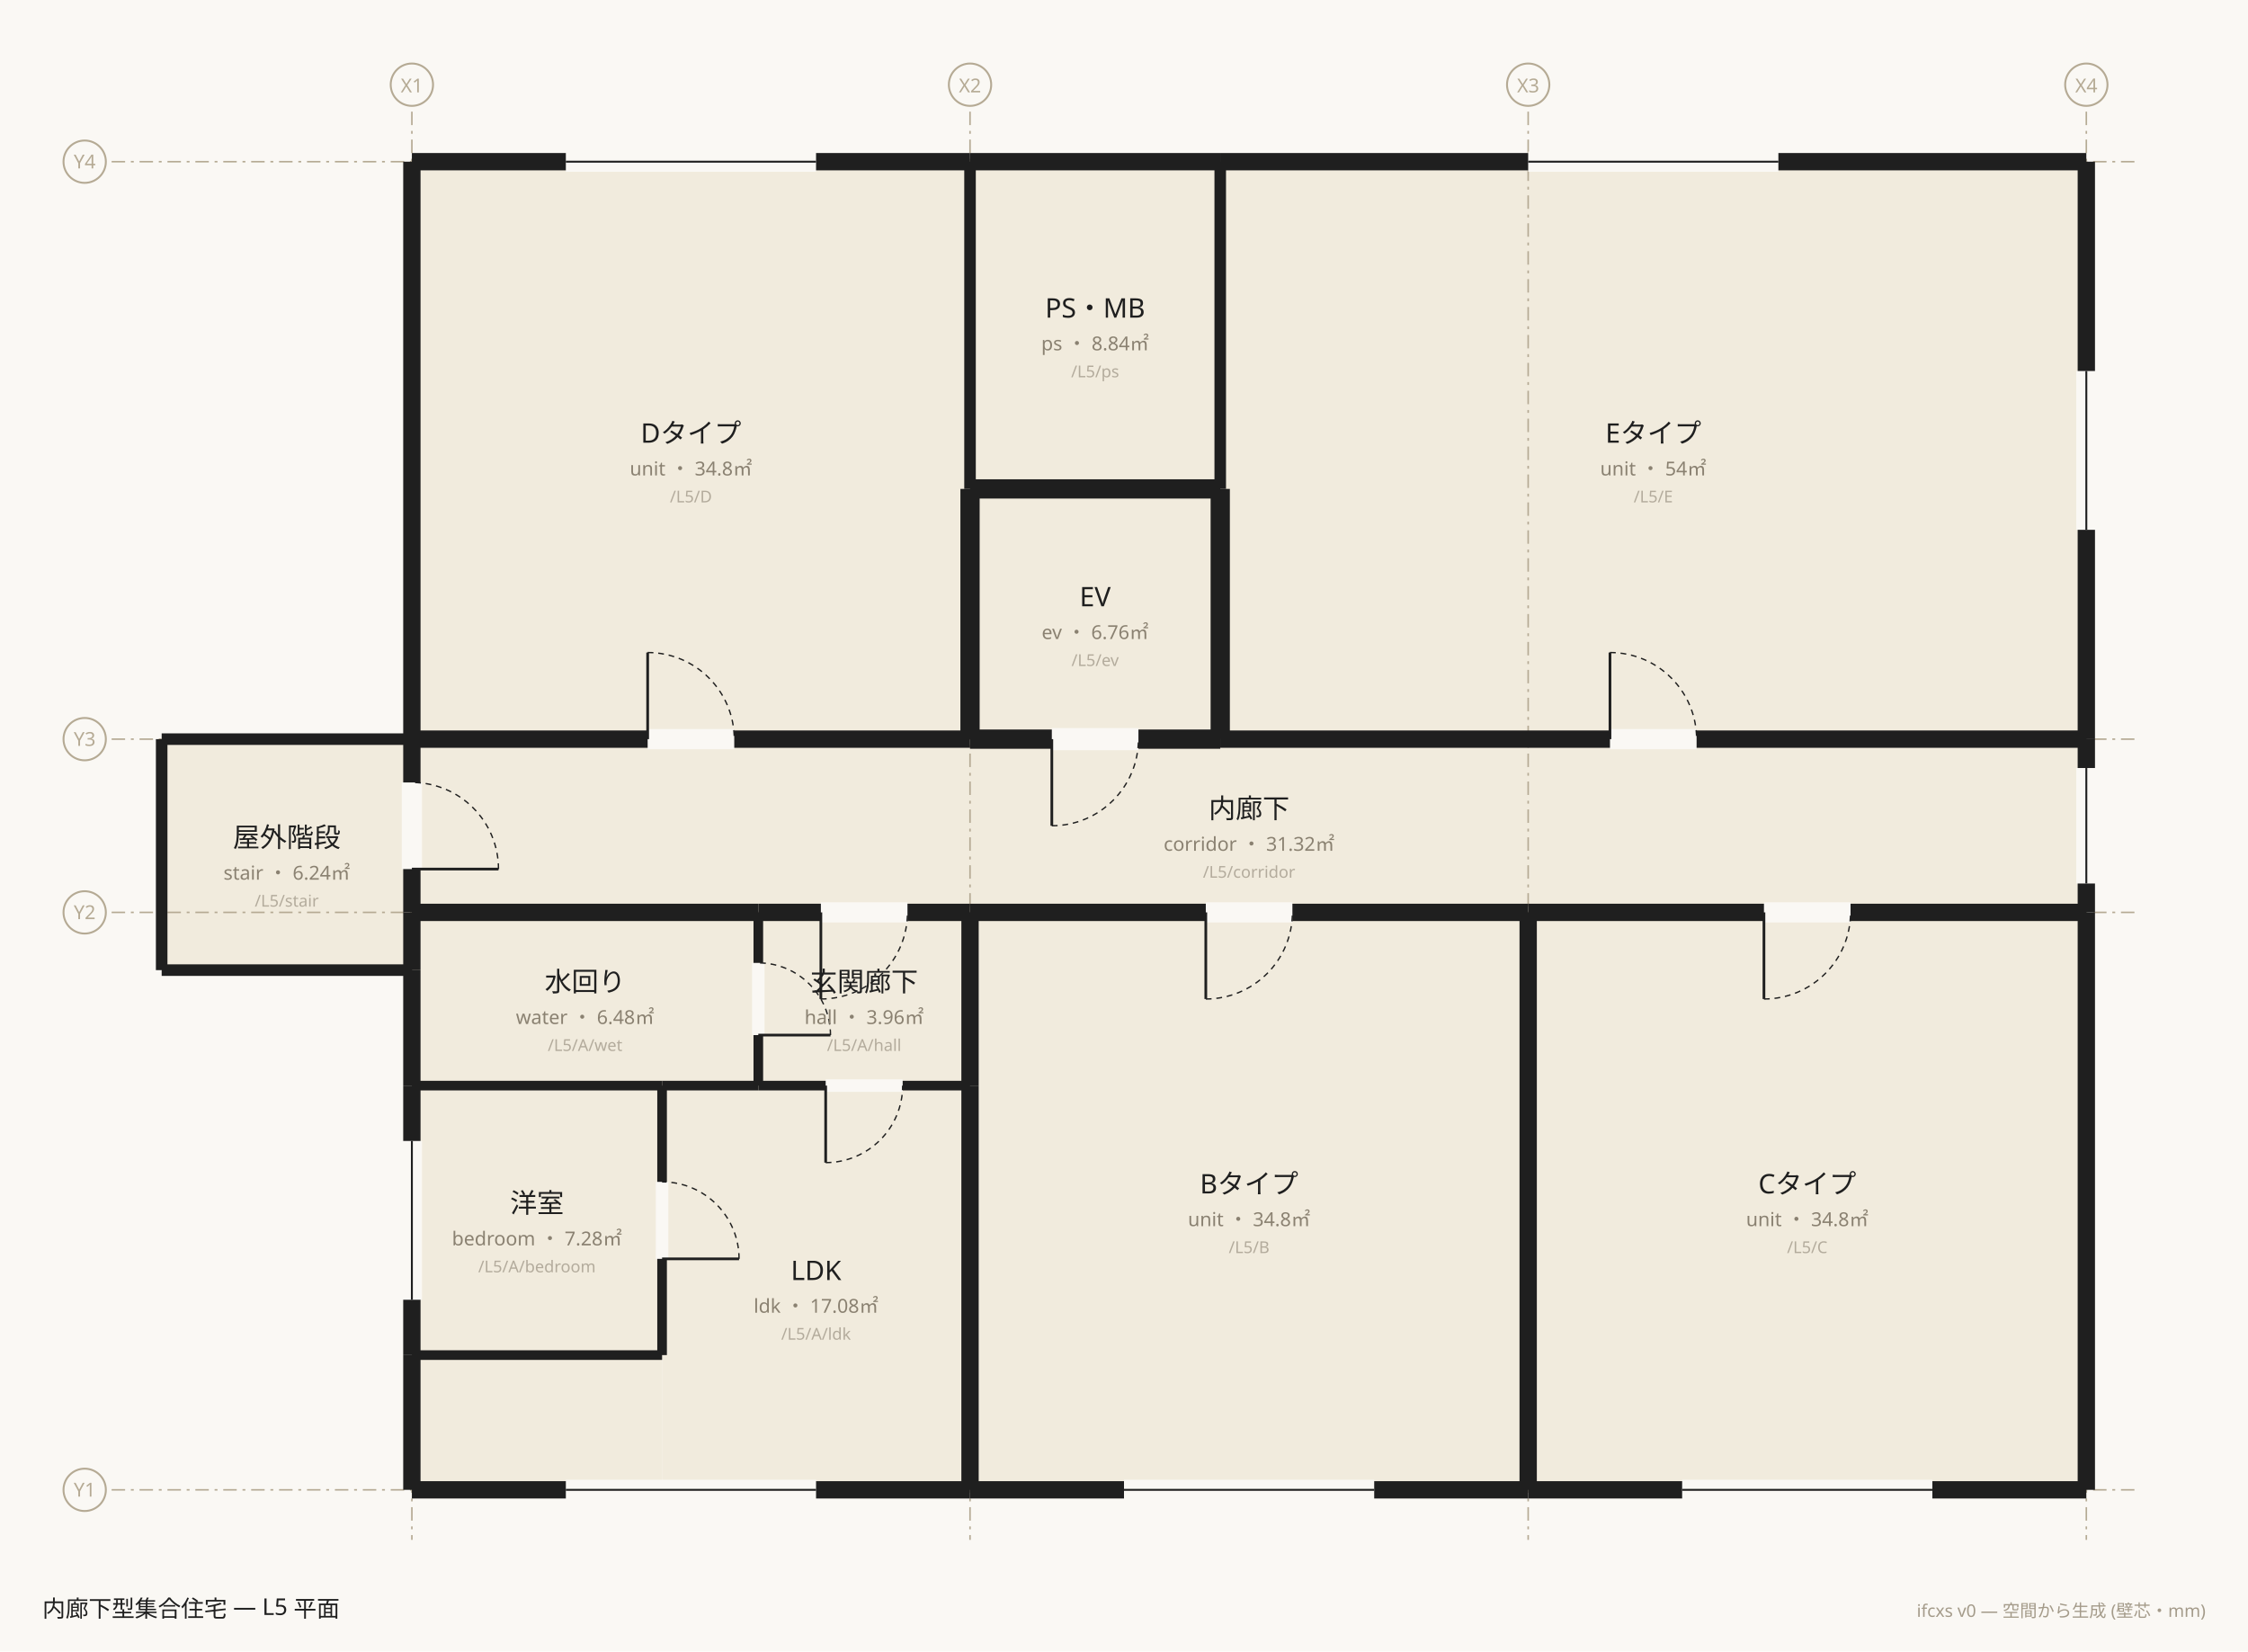
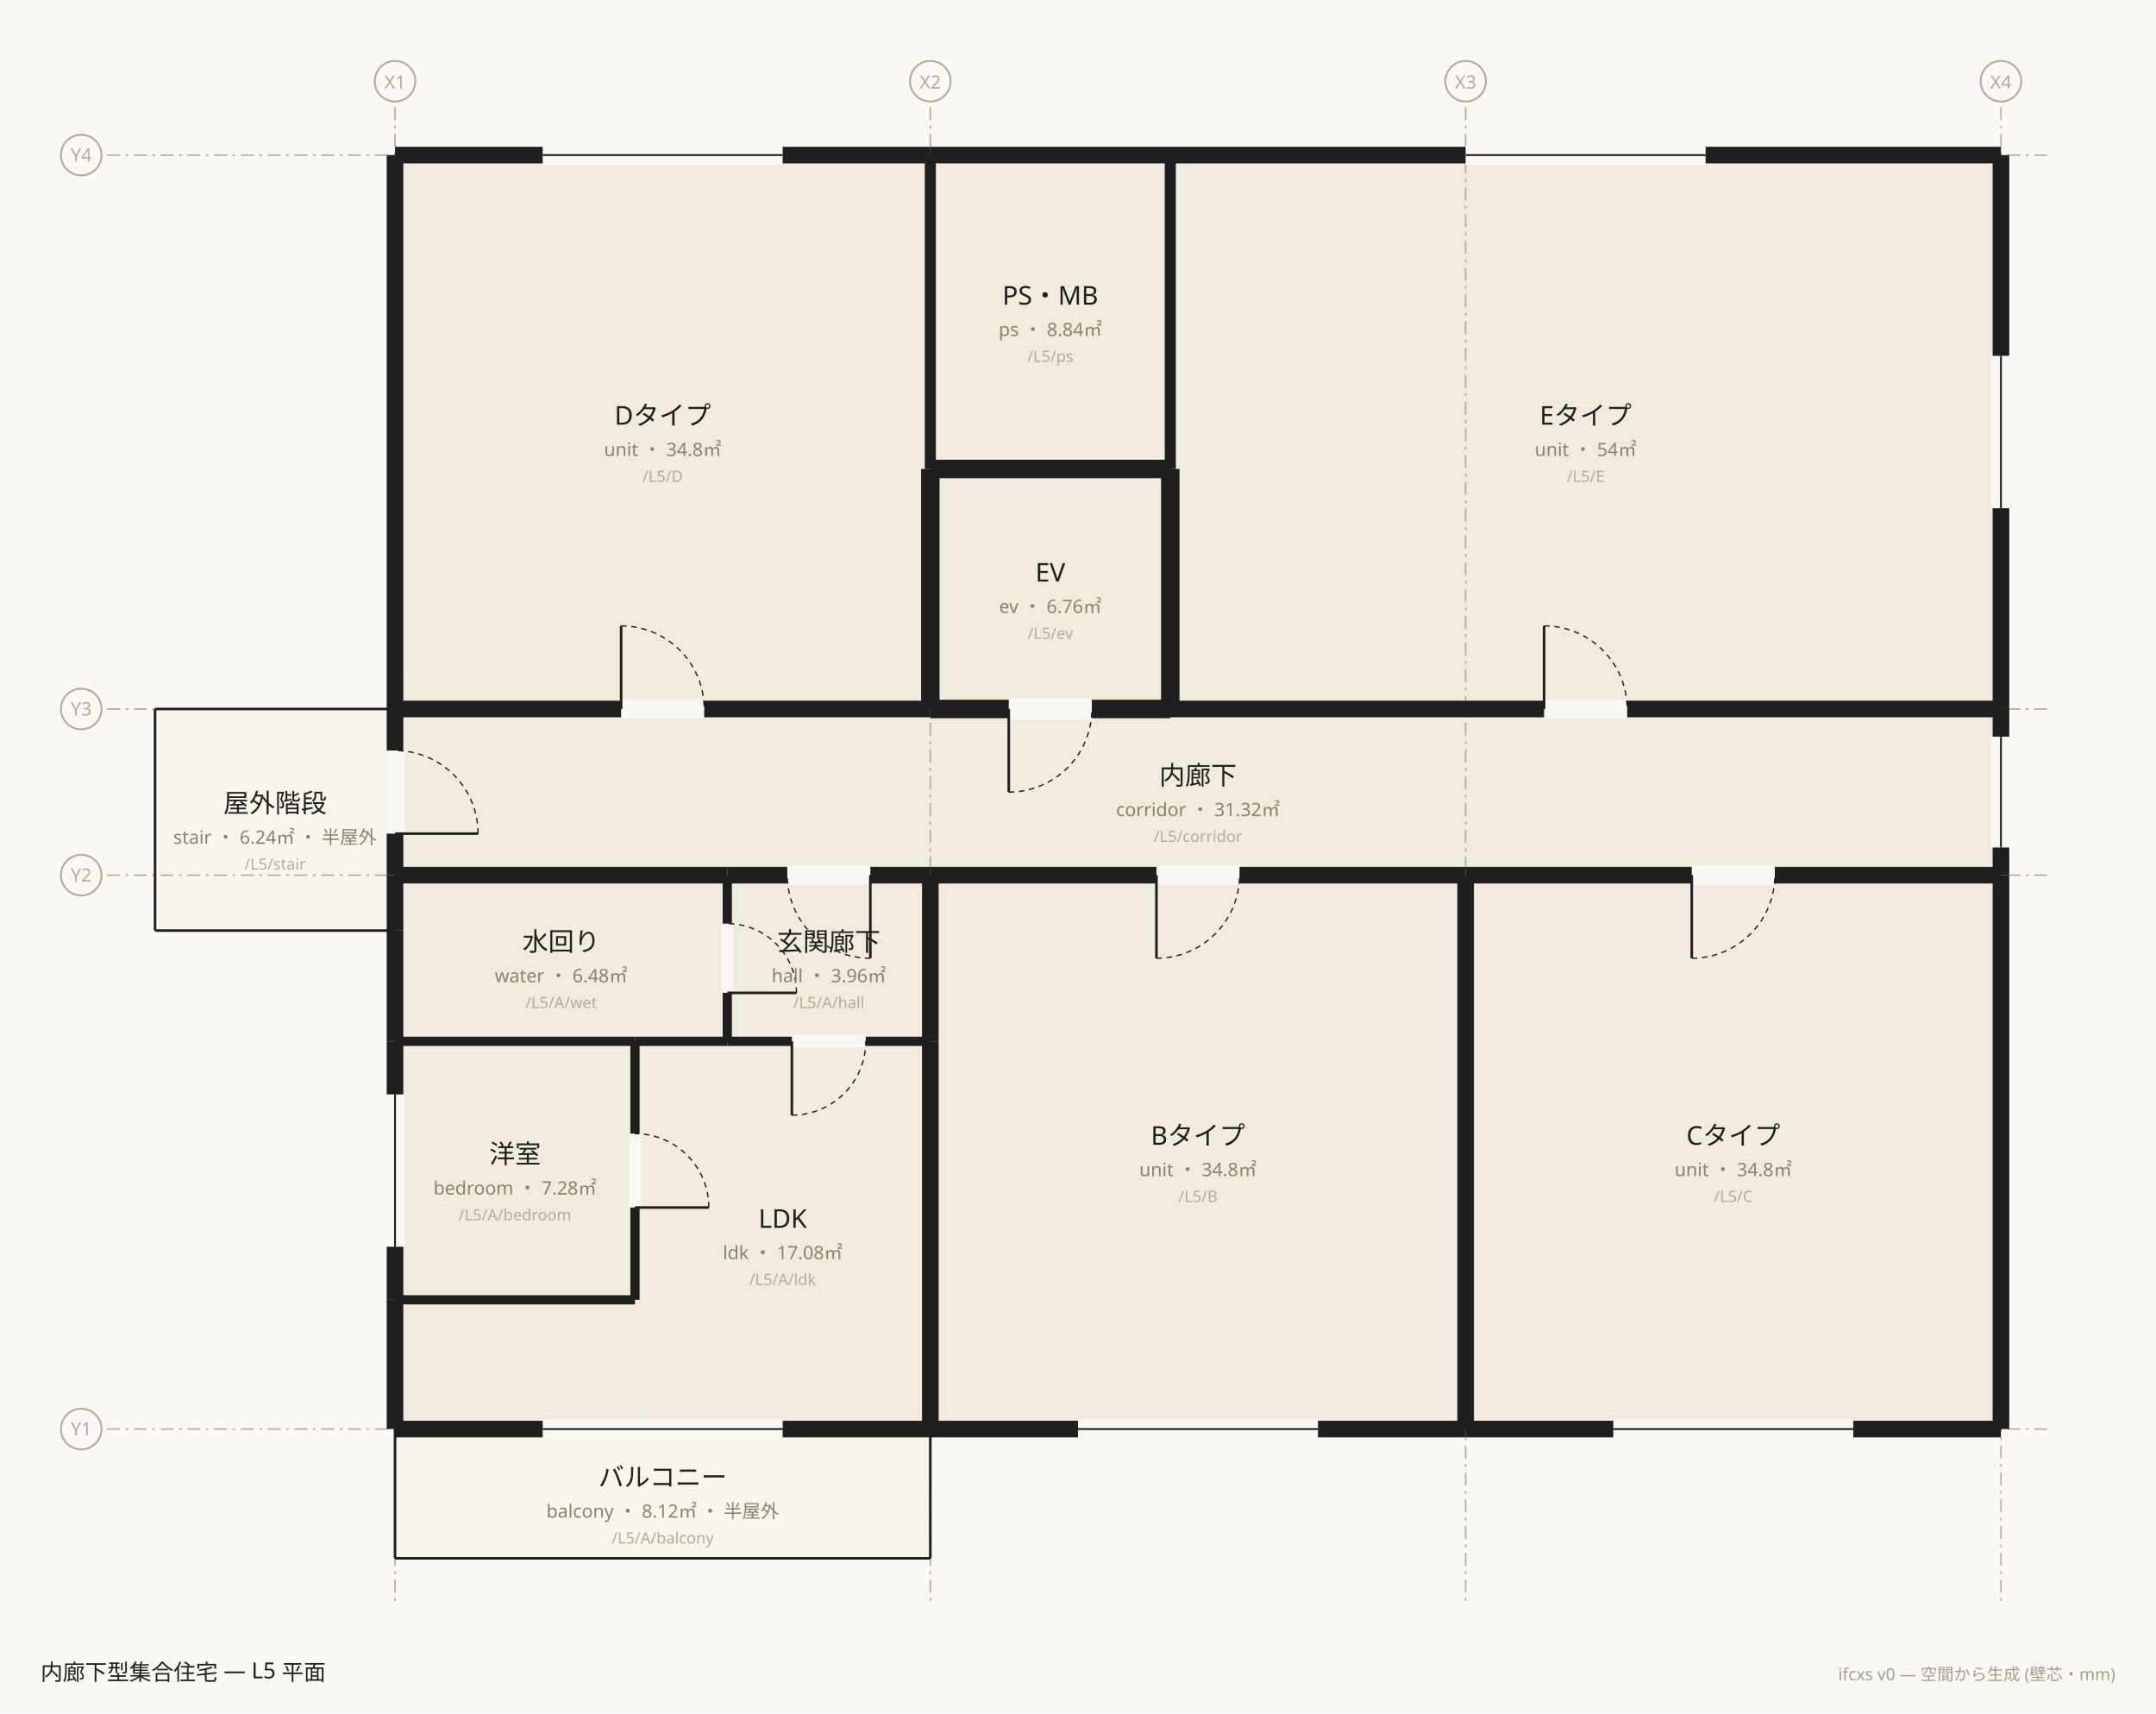
- <svg xmlns="http://www.w3.org/2000/svg" width="1168" height="858" viewBox="0 0 1168 858" font-family="'Hiragino Sans','Noto Sans JP',sans-serif">
-   <rect width="1168" height="858" fill="#faf8f4" />
+ <svg xmlns="http://www.w3.org/2000/svg" width="1168" height="928" viewBox="0 0 1168 928" font-family="'Hiragino Sans','Noto Sans JP',sans-serif">
+   <rect width="1168" height="928" fill="#faf8f4" />
  <rect x="344" y="564" width="160" height="210" fill="#f1ebdd" />
  <rect x="214" y="704" width="130" height="70" fill="#f1ebdd" />
  <rect x="214" y="564" width="130" height="140" fill="#f1ebdd" />
  <rect x="214" y="474" width="180" height="90" fill="#f1ebdd" />
  <rect x="394" y="474" width="110" height="90" fill="#f1ebdd" />
+   <rect x="214" y="774" width="290" height="70" fill="#f8f5ec" />
  <rect x="504" y="474" width="290" height="300" fill="#f1ebdd" />
  <rect x="794" y="474" width="290" height="300" fill="#f1ebdd" />
  <rect x="214" y="384" width="870" height="90" fill="#f1ebdd" />
  <rect x="214" y="84" width="290" height="300" fill="#f1ebdd" />
  <rect x="634" y="84" width="450" height="300" fill="#f1ebdd" />
  <rect x="504" y="254" width="130" height="130" fill="#f1ebdd" />
  <rect x="504" y="84" width="130" height="170" fill="#f1ebdd" />
-   <rect x="84" y="384" width="130" height="120" fill="#f1ebdd" />
-   <line x1="214" y1="58" x2="214" y2="800" stroke="#b5aa94" stroke-width="0.8" stroke-dasharray="7 3 1.5 3" />
+   <rect x="84" y="384" width="130" height="120" fill="#f8f5ec" />
+   <line x1="214" y1="58" x2="214" y2="870" stroke="#b5aa94" stroke-width="0.8" stroke-dasharray="7 3 1.5 3" />
  <circle cx="214" cy="44" r="11" fill="none" stroke="#b5aa94" stroke-width="1" />
  <text x="214" y="48" text-anchor="middle" font-size="10" fill="#b5aa94">X1</text>
-   <line x1="504" y1="58" x2="504" y2="800" stroke="#b5aa94" stroke-width="0.8" stroke-dasharray="7 3 1.5 3" />
+   <line x1="504" y1="58" x2="504" y2="870" stroke="#b5aa94" stroke-width="0.8" stroke-dasharray="7 3 1.5 3" />
  <circle cx="504" cy="44" r="11" fill="none" stroke="#b5aa94" stroke-width="1" />
  <text x="504" y="48" text-anchor="middle" font-size="10" fill="#b5aa94">X2</text>
-   <line x1="794" y1="58" x2="794" y2="800" stroke="#b5aa94" stroke-width="0.8" stroke-dasharray="7 3 1.5 3" />
+   <line x1="794" y1="58" x2="794" y2="870" stroke="#b5aa94" stroke-width="0.8" stroke-dasharray="7 3 1.5 3" />
  <circle cx="794" cy="44" r="11" fill="none" stroke="#b5aa94" stroke-width="1" />
  <text x="794" y="48" text-anchor="middle" font-size="10" fill="#b5aa94">X3</text>
-   <line x1="1084" y1="58" x2="1084" y2="800" stroke="#b5aa94" stroke-width="0.8" stroke-dasharray="7 3 1.5 3" />
+   <line x1="1084" y1="58" x2="1084" y2="870" stroke="#b5aa94" stroke-width="0.8" stroke-dasharray="7 3 1.5 3" />
  <circle cx="1084" cy="44" r="11" fill="none" stroke="#b5aa94" stroke-width="1" />
  <text x="1084" y="48" text-anchor="middle" font-size="10" fill="#b5aa94">X4</text>
  <line x1="58" y1="774" x2="1110" y2="774" stroke="#b5aa94" stroke-width="0.8" stroke-dasharray="7 3 1.5 3" />
  <circle cx="44" cy="774" r="11" fill="none" stroke="#b5aa94" stroke-width="1" />
  <text x="44" y="777.5" text-anchor="middle" font-size="10" fill="#b5aa94">Y1</text>
  <line x1="58" y1="474" x2="1110" y2="474" stroke="#b5aa94" stroke-width="0.8" stroke-dasharray="7 3 1.5 3" />
  <circle cx="44" cy="474" r="11" fill="none" stroke="#b5aa94" stroke-width="1" />
  <text x="44" y="477.5" text-anchor="middle" font-size="10" fill="#b5aa94">Y2</text>
  <line x1="58" y1="384" x2="1110" y2="384" stroke="#b5aa94" stroke-width="0.8" stroke-dasharray="7 3 1.5 3" />
  <circle cx="44" cy="384" r="11" fill="none" stroke="#b5aa94" stroke-width="1" />
  <text x="44" y="387.5" text-anchor="middle" font-size="10" fill="#b5aa94">Y3</text>
  <line x1="58" y1="84" x2="1110" y2="84" stroke="#b5aa94" stroke-width="0.8" stroke-dasharray="7 3 1.5 3" />
  <circle cx="44" cy="84" r="11" fill="none" stroke="#b5aa94" stroke-width="1" />
  <text x="44" y="87.5" text-anchor="middle" font-size="10" fill="#b5aa94">Y4</text>
  <rect x="341.5" y="564" width="5" height="140" fill="#1f1f1f" />
  <rect x="214" y="701.5" width="130" height="5" fill="#1f1f1f" />
  <rect x="394" y="561.5" width="110" height="5" fill="#1f1f1f" />
  <rect x="344" y="561.5" width="50" height="5" fill="#1f1f1f" />
  <rect x="214" y="561.5" width="130" height="5" fill="#1f1f1f" />
  <rect x="391.5" y="474" width="5" height="90" fill="#1f1f1f" />
  <rect x="394" y="469.5" width="110" height="9" fill="#1f1f1f" />
  <rect x="214" y="469.5" width="180" height="9" fill="#1f1f1f" />
  <rect x="499.5" y="564" width="9" height="210" fill="#1f1f1f" />
  <rect x="499.5" y="474" width="9" height="90" fill="#1f1f1f" />
  <rect x="789.5" y="474" width="9" height="300" fill="#1f1f1f" />
  <rect x="504" y="469.5" width="290" height="9" fill="#1f1f1f" />
  <rect x="794" y="469.5" width="290" height="9" fill="#1f1f1f" />
  <rect x="214" y="379.5" width="290" height="9" fill="#1f1f1f" />
  <rect x="634" y="379.5" width="450" height="9" fill="#1f1f1f" />
  <rect x="504" y="379" width="130" height="10" fill="#1f1f1f" />
  <rect x="209.5" y="384" width="9" height="90" fill="#1f1f1f" />
  <rect x="209.5" y="474" width="9" height="30" fill="#1f1f1f" />
  <rect x="499" y="254" width="10" height="130" fill="#1f1f1f" />
  <rect x="501" y="84" width="6" height="170" fill="#1f1f1f" />
  <rect x="629" y="254" width="10" height="130" fill="#1f1f1f" />
  <rect x="631" y="84" width="6" height="170" fill="#1f1f1f" />
  <rect x="504" y="249" width="130" height="10" fill="#1f1f1f" />
  <rect x="214" y="769.5" width="290" height="9" fill="#1f1f1f" />
+   <line x1="504" y1="844" x2="504" y2="774" stroke="#1f1f1f" stroke-width="1.4" />
+   <line x1="214" y1="844" x2="504" y2="844" stroke="#1f1f1f" stroke-width="1.4" />
+   <line x1="214" y1="844" x2="214" y2="774" stroke="#1f1f1f" stroke-width="1.4" />
  <rect x="209.5" y="704" width="9" height="70" fill="#1f1f1f" />
  <rect x="209.5" y="564" width="9" height="140" fill="#1f1f1f" />
  <rect x="209.5" y="504" width="9" height="60" fill="#1f1f1f" />
  <rect x="504" y="769.5" width="290" height="9" fill="#1f1f1f" />
  <rect x="1079.5" y="474" width="9" height="300" fill="#1f1f1f" />
  <rect x="794" y="769.5" width="290" height="9" fill="#1f1f1f" />
  <rect x="214" y="79.5" width="290" height="9" fill="#1f1f1f" />
  <rect x="209.5" y="84" width="9" height="300" fill="#1f1f1f" />
  <rect x="634" y="79.5" width="450" height="9" fill="#1f1f1f" />
  <rect x="1079.5" y="84" width="9" height="300" fill="#1f1f1f" />
  <rect x="1079.5" y="384" width="9" height="90" fill="#1f1f1f" />
  <rect x="504" y="79.5" width="130" height="9" fill="#1f1f1f" />
-   <rect x="84" y="381" width="130" height="6" fill="#1f1f1f" />
-   <rect x="84" y="501" width="130" height="6" fill="#1f1f1f" />
-   <rect x="81" y="384" width="6" height="120" fill="#1f1f1f" />
+   <line x1="84" y1="384" x2="214" y2="384" stroke="#1f1f1f" stroke-width="1.4" />
+   <line x1="84" y1="504" x2="214" y2="504" stroke="#1f1f1f" stroke-width="1.4" />
+   <line x1="84" y1="504" x2="84" y2="384" stroke="#1f1f1f" stroke-width="1.4" />
  <rect x="340.75" y="614" width="6.5" height="40" fill="#faf8f4" />
  <line x1="344" y1="654" x2="384" y2="654" stroke="#1f1f1f" stroke-width="1.4" />
  <path d="M 384 654 A 40 40 0 0 0 344 614" fill="none" stroke="#1f1f1f" stroke-width="0.7" stroke-dasharray="3 2.5" />
  <rect x="429" y="560.75" width="40" height="6.5" fill="#faf8f4" />
  <line x1="429" y1="564" x2="429" y2="604" stroke="#1f1f1f" stroke-width="1.4" />
  <path d="M 429 604 A 40 40 0 0 0 469 564" fill="none" stroke="#1f1f1f" stroke-width="0.7" stroke-dasharray="3 2.5" />
  <rect x="390.75" y="500.25" width="6.5" height="37.5" fill="#faf8f4" />
  <line x1="394" y1="537.75" x2="431.5" y2="537.75" stroke="#1f1f1f" stroke-width="1.4" />
  <path d="M 431.5 537.75 A 37.5 37.5 0 0 0 394 500.25" fill="none" stroke="#1f1f1f" stroke-width="0.7" stroke-dasharray="3 2.5" />
  <rect x="426.5" y="468.75" width="45" height="10.5" fill="#faf8f4" />
-   <line x1="426.5" y1="474" x2="426.5" y2="519" stroke="#1f1f1f" stroke-width="1.4" />
-   <path d="M 426.5 519 A 45 45 0 0 0 471.5 474" fill="none" stroke="#1f1f1f" stroke-width="0.7" stroke-dasharray="3 2.5" />
+   <line x1="471.5" y1="474" x2="471.5" y2="519" stroke="#1f1f1f" stroke-width="1.4" />
+   <path d="M 471.5 519 A 45 45 0 0 1 426.5 474" fill="none" stroke="#1f1f1f" stroke-width="0.7" stroke-dasharray="3 2.5" />
  <rect x="626.5" y="468.75" width="45" height="10.5" fill="#faf8f4" />
  <line x1="626.5" y1="474" x2="626.5" y2="519" stroke="#1f1f1f" stroke-width="1.4" />
  <path d="M 626.5 519 A 45 45 0 0 0 671.5 474" fill="none" stroke="#1f1f1f" stroke-width="0.7" stroke-dasharray="3 2.5" />
  <rect x="916.5" y="468.75" width="45" height="10.5" fill="#faf8f4" />
  <line x1="916.5" y1="474" x2="916.5" y2="519" stroke="#1f1f1f" stroke-width="1.4" />
  <path d="M 916.5 519 A 45 45 0 0 0 961.5 474" fill="none" stroke="#1f1f1f" stroke-width="0.7" stroke-dasharray="3 2.5" />
  <rect x="336.5" y="378.75" width="45" height="10.5" fill="#faf8f4" />
  <line x1="336.5" y1="384" x2="336.5" y2="339" stroke="#1f1f1f" stroke-width="1.4" />
  <path d="M 336.5 339 A 45 45 0 0 1 381.5 384" fill="none" stroke="#1f1f1f" stroke-width="0.7" stroke-dasharray="3 2.5" />
  <rect x="836.5" y="378.75" width="45" height="10.5" fill="#faf8f4" />
  <line x1="836.5" y1="384" x2="836.5" y2="339" stroke="#1f1f1f" stroke-width="1.4" />
  <path d="M 836.5 339 A 45 45 0 0 1 881.5 384" fill="none" stroke="#1f1f1f" stroke-width="0.7" stroke-dasharray="3 2.5" />
  <rect x="546.5" y="378.25" width="45" height="11.5" fill="#faf8f4" />
  <line x1="546.5" y1="384" x2="546.5" y2="429" stroke="#1f1f1f" stroke-width="1.4" />
  <path d="M 546.5 429 A 45 45 0 0 0 591.5 384" fill="none" stroke="#1f1f1f" stroke-width="0.7" stroke-dasharray="3 2.5" />
  <rect x="208.75" y="406.5" width="10.5" height="45" fill="#faf8f4" />
  <line x1="214" y1="451.5" x2="259" y2="451.5" stroke="#1f1f1f" stroke-width="1.4" />
  <path d="M 259 451.5 A 45 45 0 0 0 214 406.5" fill="none" stroke="#1f1f1f" stroke-width="0.7" stroke-dasharray="3 2.5" />
  <rect x="294" y="768.75" width="130" height="10.5" fill="#faf8f4" />
  <line x1="294" y1="774" x2="424" y2="774" stroke="#1f1f1f" stroke-width="1" />
  <rect x="208.75" y="592.75" width="10.5" height="82.5" fill="#faf8f4" />
  <line x1="214" y1="592.75" x2="214" y2="675.25" stroke="#1f1f1f" stroke-width="1" />
  <rect x="584" y="768.75" width="130" height="10.5" fill="#faf8f4" />
  <line x1="584" y1="774" x2="714" y2="774" stroke="#1f1f1f" stroke-width="1" />
  <rect x="874" y="768.75" width="130" height="10.5" fill="#faf8f4" />
  <line x1="874" y1="774" x2="1004" y2="774" stroke="#1f1f1f" stroke-width="1" />
  <rect x="294" y="78.75" width="130" height="10.5" fill="#faf8f4" />
  <line x1="294" y1="84" x2="424" y2="84" stroke="#1f1f1f" stroke-width="1" />
  <rect x="794" y="78.75" width="130" height="10.5" fill="#faf8f4" />
  <line x1="794" y1="84" x2="924" y2="84" stroke="#1f1f1f" stroke-width="1" />
  <rect x="1078.75" y="192.75" width="10.5" height="82.5" fill="#faf8f4" />
  <line x1="1084" y1="192.75" x2="1084" y2="275.25" stroke="#1f1f1f" stroke-width="1" />
  <rect x="1078.75" y="399" width="10.5" height="60" fill="#faf8f4" />
  <line x1="1084" y1="399" x2="1084" y2="459" stroke="#1f1f1f" stroke-width="1" />
  <text x="424" y="665" text-anchor="middle" font-size="14" fill="#1f1f1f">LDK</text>
  <text x="424" y="682" text-anchor="middle" font-size="10" fill="#8a8171">ldk ・ 17.08㎡</text>
  <text x="424" y="696" text-anchor="middle" font-size="8.5" fill="#b3ab9c">/L5/A/ldk</text>
  <text x="279" y="630" text-anchor="middle" font-size="14" fill="#1f1f1f">洋室</text>
  <text x="279" y="647" text-anchor="middle" font-size="10" fill="#8a8171">bedroom ・ 7.28㎡</text>
  <text x="279" y="661" text-anchor="middle" font-size="8.5" fill="#b3ab9c">/L5/A/bedroom</text>
  <text x="304" y="515" text-anchor="middle" font-size="14" fill="#1f1f1f">水回り</text>
  <text x="304" y="532" text-anchor="middle" font-size="10" fill="#8a8171">water ・ 6.48㎡</text>
  <text x="304" y="546" text-anchor="middle" font-size="8.5" fill="#b3ab9c">/L5/A/wet</text>
  <text x="449" y="515" text-anchor="middle" font-size="14" fill="#1f1f1f">玄関廊下</text>
  <text x="449" y="532" text-anchor="middle" font-size="10" fill="#8a8171">hall ・ 3.96㎡</text>
  <text x="449" y="546" text-anchor="middle" font-size="8.5" fill="#b3ab9c">/L5/A/hall</text>
+   <text x="359" y="805" text-anchor="middle" font-size="14" fill="#1f1f1f">バルコニー</text>
+   <text x="359" y="822" text-anchor="middle" font-size="10" fill="#8a8171">balcony ・ 8.12㎡ ・ 半屋外</text>
+   <text x="359" y="836" text-anchor="middle" font-size="8.5" fill="#b3ab9c">/L5/A/balcony</text>
  <text x="649" y="620" text-anchor="middle" font-size="14" fill="#1f1f1f">Bタイプ</text>
  <text x="649" y="637" text-anchor="middle" font-size="10" fill="#8a8171">unit ・ 34.8㎡</text>
  <text x="649" y="651" text-anchor="middle" font-size="8.5" fill="#b3ab9c">/L5/B</text>
  <text x="939" y="620" text-anchor="middle" font-size="14" fill="#1f1f1f">Cタイプ</text>
  <text x="939" y="637" text-anchor="middle" font-size="10" fill="#8a8171">unit ・ 34.8㎡</text>
  <text x="939" y="651" text-anchor="middle" font-size="8.5" fill="#b3ab9c">/L5/C</text>
  <text x="649" y="425" text-anchor="middle" font-size="14" fill="#1f1f1f">内廊下</text>
  <text x="649" y="442" text-anchor="middle" font-size="10" fill="#8a8171">corridor ・ 31.32㎡</text>
  <text x="649" y="456" text-anchor="middle" font-size="8.5" fill="#b3ab9c">/L5/corridor</text>
  <text x="359" y="230" text-anchor="middle" font-size="14" fill="#1f1f1f">Dタイプ</text>
  <text x="359" y="247" text-anchor="middle" font-size="10" fill="#8a8171">unit ・ 34.8㎡</text>
  <text x="359" y="261" text-anchor="middle" font-size="8.5" fill="#b3ab9c">/L5/D</text>
  <text x="859" y="230" text-anchor="middle" font-size="14" fill="#1f1f1f">Eタイプ</text>
  <text x="859" y="247" text-anchor="middle" font-size="10" fill="#8a8171">unit ・ 54㎡</text>
  <text x="859" y="261" text-anchor="middle" font-size="8.5" fill="#b3ab9c">/L5/E</text>
  <text x="569" y="315" text-anchor="middle" font-size="14" fill="#1f1f1f">EV</text>
  <text x="569" y="332" text-anchor="middle" font-size="10" fill="#8a8171">ev ・ 6.76㎡</text>
  <text x="569" y="346" text-anchor="middle" font-size="8.5" fill="#b3ab9c">/L5/ev</text>
  <text x="569" y="165" text-anchor="middle" font-size="14" fill="#1f1f1f">PS・MB</text>
  <text x="569" y="182" text-anchor="middle" font-size="10" fill="#8a8171">ps ・ 8.84㎡</text>
  <text x="569" y="196" text-anchor="middle" font-size="8.5" fill="#b3ab9c">/L5/ps</text>
  <text x="149" y="440" text-anchor="middle" font-size="14" fill="#1f1f1f">屋外階段</text>
-   <text x="149" y="457" text-anchor="middle" font-size="10" fill="#8a8171">stair ・ 6.24㎡</text>
+   <text x="149" y="457" text-anchor="middle" font-size="10" fill="#8a8171">stair ・ 6.24㎡ ・ 半屋外</text>
  <text x="149" y="471" text-anchor="middle" font-size="8.5" fill="#b3ab9c">/L5/stair</text>
-   <text x="22" y="840" font-size="12" fill="#1f1f1f">内廊下型集合住宅 — L5 平面</text>
-   <text x="1146" y="840" text-anchor="end" font-size="9" fill="#a49b8a">ifcxs v0 — 空間から生成 (壁芯・mm)</text>
+   <text x="22" y="910" font-size="12" fill="#1f1f1f">内廊下型集合住宅 — L5 平面</text>
+   <text x="1146" y="910" text-anchor="end" font-size="9" fill="#a49b8a">ifcxs v0 — 空間から生成 (壁芯・mm)</text>
</svg>
